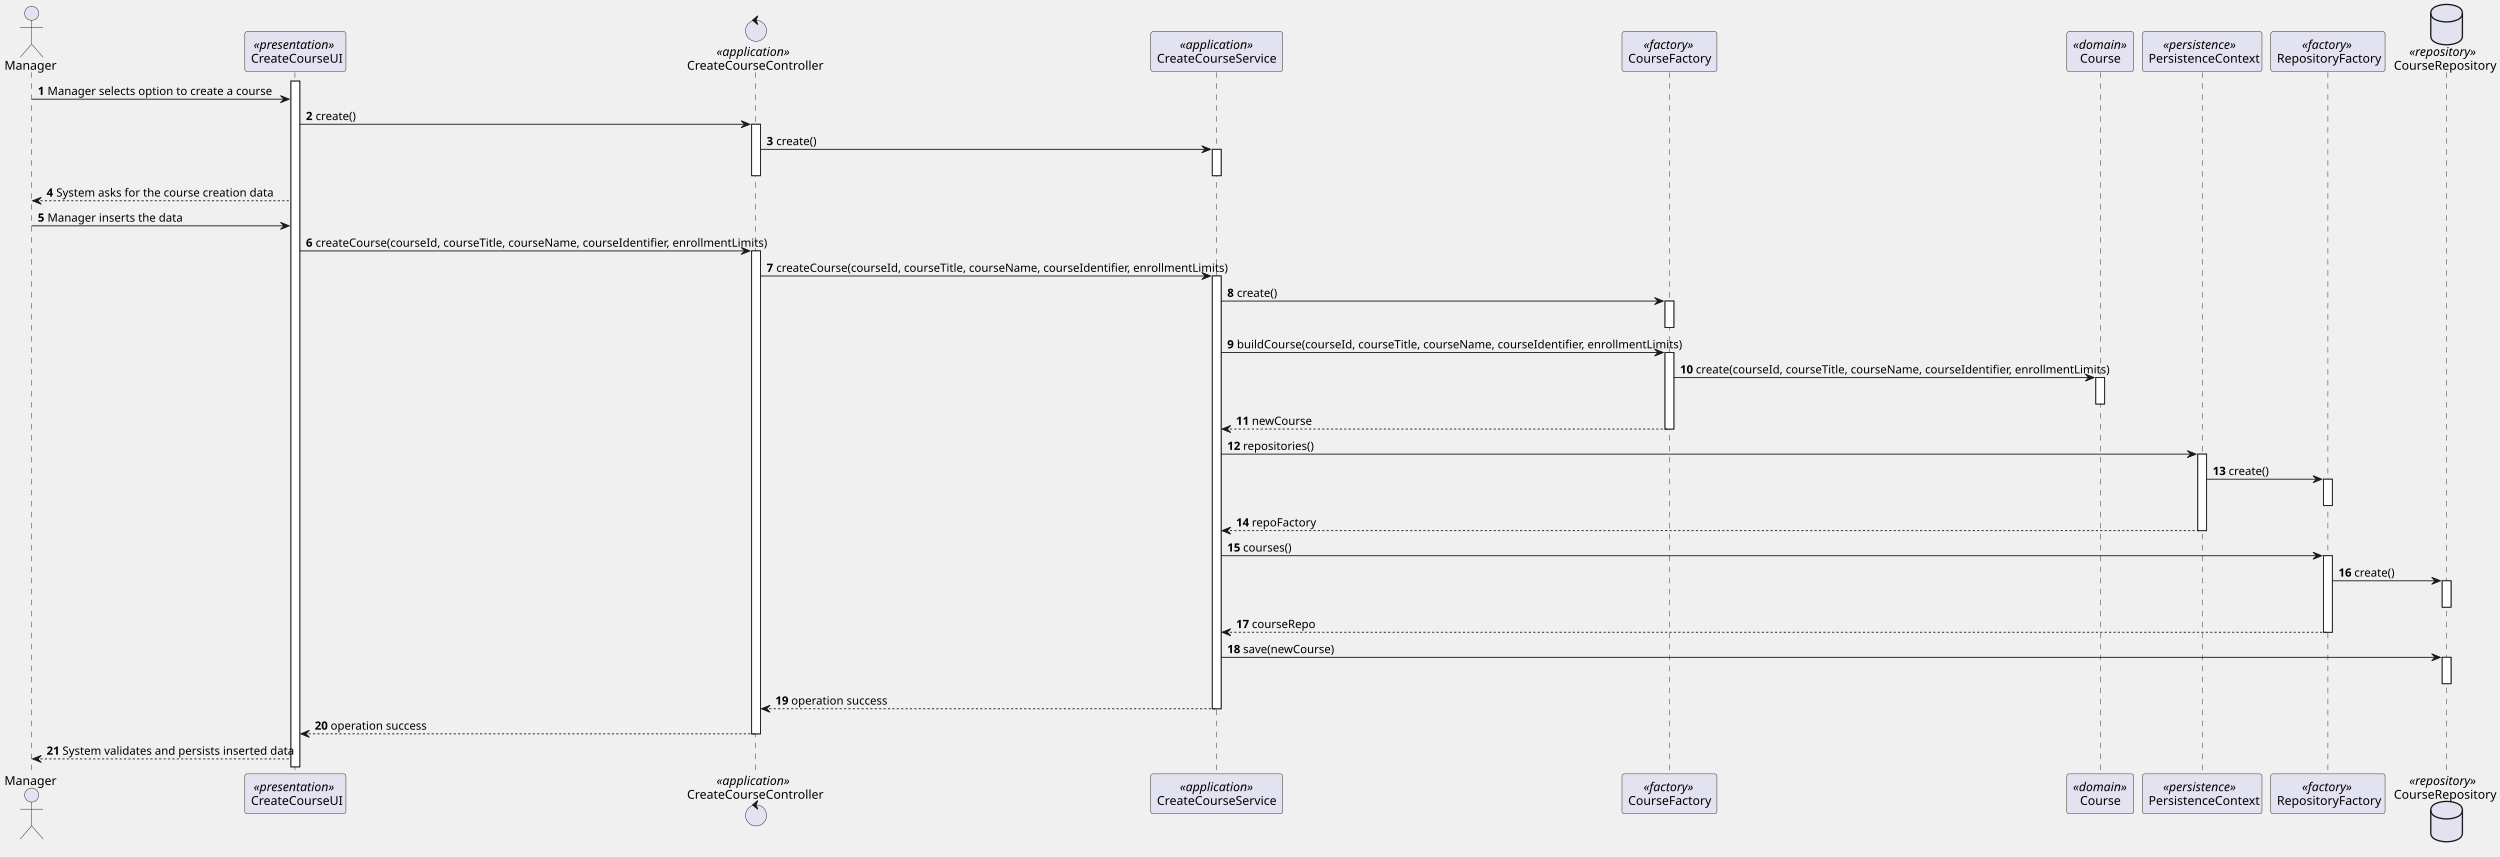
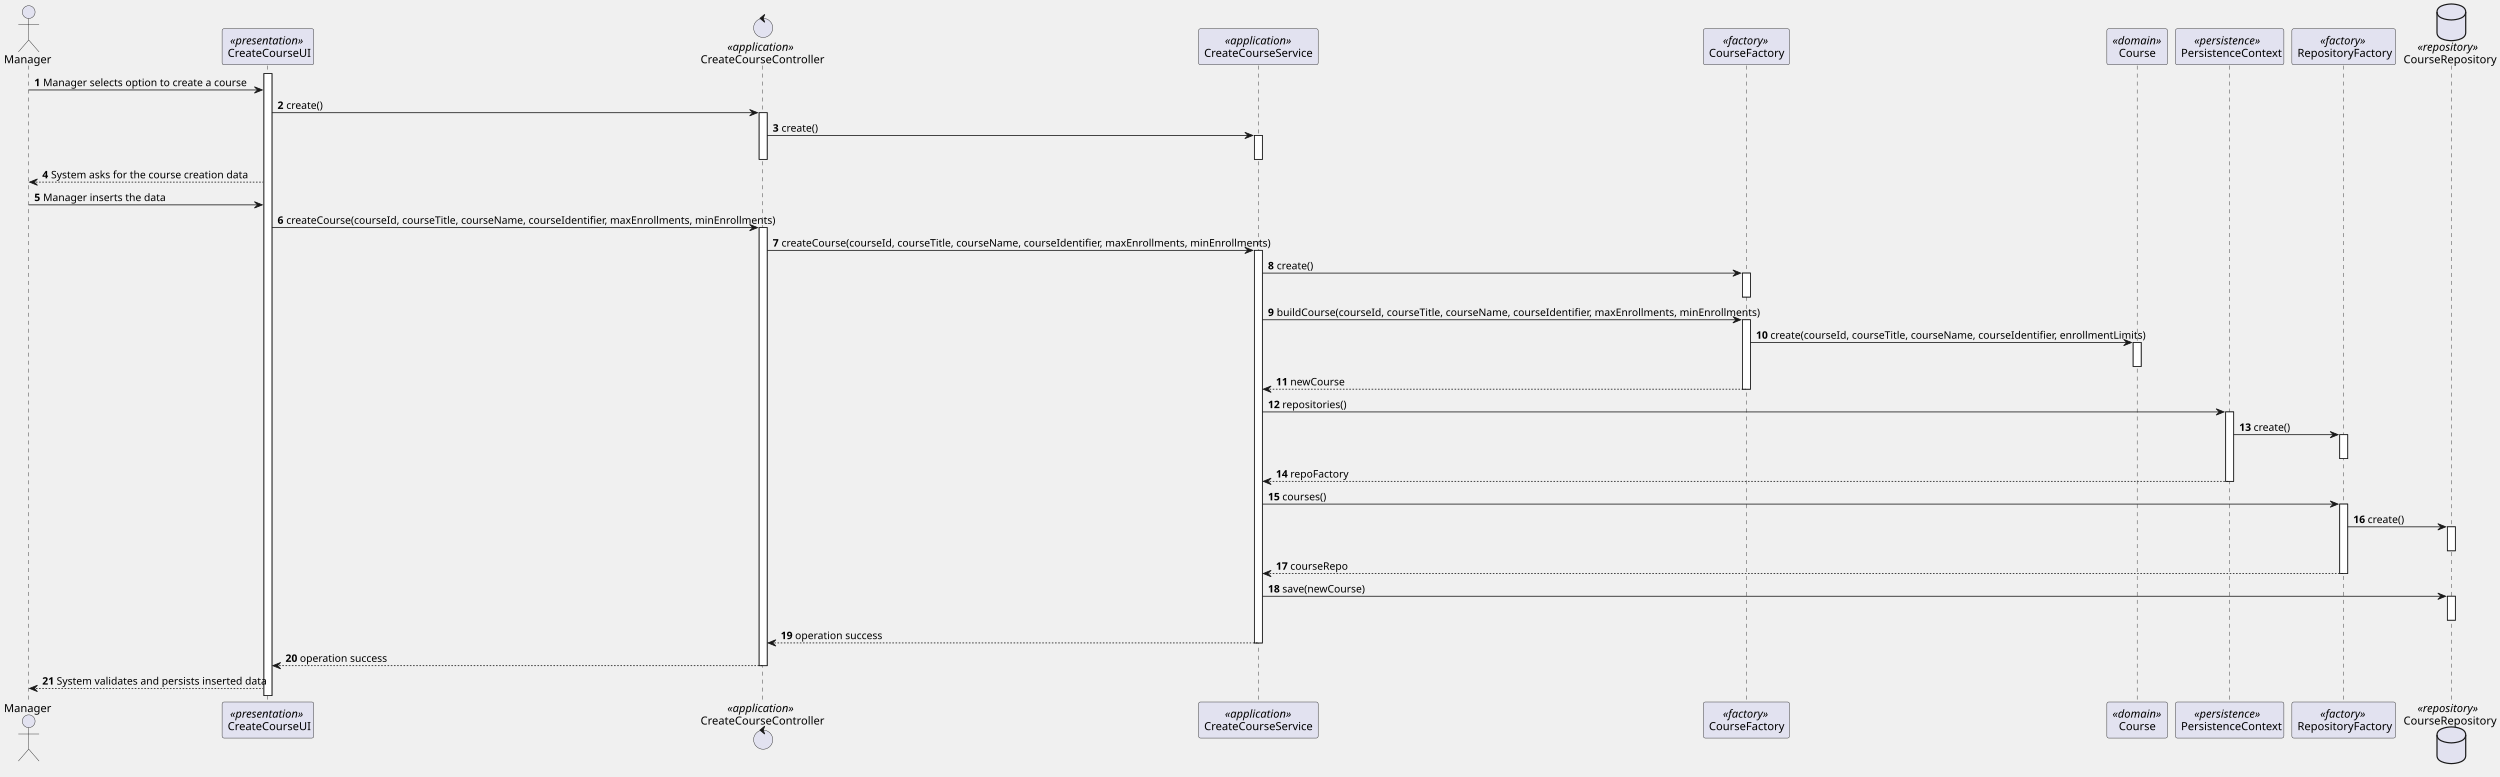
- <svg xmlns="http://www.w3.org/2000/svg" contentStyleType="text/css" height="779.2px" preserveAspectRatio="none" style="width:2275px;height:779px;background:#FFFFFF;" version="1.1" viewBox="0 0 2275 779" width="2275.2px" zoomAndPan="magnify">
+ <svg xmlns="http://www.w3.org/2000/svg" contentStyleType="text/css" height="974px" preserveAspectRatio="none" style="width:3135px;height:974px;background:#FFFFFF;" version="1.1" viewBox="0 0 3135 974" width="3135px" zoomAndPan="magnify">
  <defs />
  <g>
-     <rect fill="#FFFFFF" height="623.994" style="stroke:#181818;stroke-width:0.8;" width="8" x="264.8" y="73.825" />
-     <rect fill="#FFFFFF" height="46.819" style="stroke:#181818;stroke-width:0.8;" width="8" x="684" y="113.062" />
-     <rect fill="#FFFFFF" height="439.462" style="stroke:#181818;stroke-width:0.8;" width="8" x="684" y="228.338" />
-     <rect fill="#FFFFFF" height="24" style="stroke:#181818;stroke-width:0.8;" width="8" x="1103.2" y="135.881" />
-     <rect fill="#FFFFFF" height="393.825" style="stroke:#181818;stroke-width:0.8;" width="8" x="1103.2" y="251.156" />
-     <rect fill="#FFFFFF" height="24" style="stroke:#181818;stroke-width:0.8;" width="8" x="1515.2" y="273.975" />
-     <rect fill="#FFFFFF" height="69.638" style="stroke:#181818;stroke-width:0.8;" width="8" x="1515.2" y="320.794" />
-     <rect fill="#FFFFFF" height="24" style="stroke:#181818;stroke-width:0.8;" width="8" x="1907.2" y="343.613" />
-     <rect fill="#FFFFFF" height="69.638" style="stroke:#181818;stroke-width:0.8;" width="8" x="2000" y="413.25" />
-     <rect fill="#FFFFFF" height="24" style="stroke:#181818;stroke-width:0.8;" width="8" x="2114.4" y="436.069" />
-     <rect fill="#FFFFFF" height="69.638" style="stroke:#181818;stroke-width:0.8;" width="8" x="2114.4" y="505.706" />
-     <rect fill="#FFFFFF" height="24" style="stroke:#181818;stroke-width:0.8;" width="8" x="2222.4" y="528.525" />
-     <rect fill="#FFFFFF" height="24" style="stroke:#181818;stroke-width:0.8;" width="8" x="2222.4" y="598.163" />
-     <line style="stroke:#181818;stroke-width:0.4;stroke-dasharray:5.0,5.0;" x1="28.8" x2="28.8" y1="65.825" y2="705.019" />
-     <line style="stroke:#181818;stroke-width:0.4;stroke-dasharray:5.0,5.0;" x1="268.4" x2="268.4" y1="65.825" y2="705.019" />
-     <line style="stroke:#181818;stroke-width:0.4;stroke-dasharray:5.0,5.0;" x1="687.6" x2="687.6" y1="65.825" y2="705.019" />
-     <line style="stroke:#181818;stroke-width:0.4;stroke-dasharray:5.0,5.0;" x1="1107.2" x2="1107.2" y1="65.825" y2="705.019" />
-     <line style="stroke:#181818;stroke-width:0.4;stroke-dasharray:5.0,5.0;" x1="1519.2" x2="1519.2" y1="65.825" y2="705.019" />
-     <line style="stroke:#181818;stroke-width:0.4;stroke-dasharray:5.0,5.0;" x1="1911.2" x2="1911.2" y1="65.825" y2="705.019" />
-     <line style="stroke:#181818;stroke-width:0.4;stroke-dasharray:5.0,5.0;" x1="2004" x2="2004" y1="65.825" y2="705.019" />
-     <line style="stroke:#181818;stroke-width:0.4;stroke-dasharray:5.0,5.0;" x1="2118.4" x2="2118.4" y1="65.825" y2="705.019" />
-     <line style="stroke:#181818;stroke-width:0.4;stroke-dasharray:5.0,5.0;" x1="2226.4" x2="2226.4" y1="65.825" y2="705.019" />
-     <text fill="#000000" font-family="sans-serif" font-size="11.2" lengthAdjust="spacing" textLength="44.8" x="4" y="63.452">Manager</text>
-     <ellipse cx="28.8" cy="12.113" fill="#E2E2F0" rx="6.4" ry="6.4" style="stroke:#181818;stroke-width:0.4;" />
-     <path d="M28.8,18.512 L28.8,40.112 M18.4,24.913 L39.2,24.913 M28.8,40.112 L18.4,52.112 M28.8,40.112 L39.2,52.112 " fill="none" style="stroke:#181818;stroke-width:0.4;" />
-     <text fill="#000000" font-family="sans-serif" font-size="11.2" lengthAdjust="spacing" textLength="44.8" x="4" y="714.358">Manager</text>
-     <ellipse cx="28.8" cy="723.531" fill="#E2E2F0" rx="6.4" ry="6.4" style="stroke:#181818;stroke-width:0.4;" />
-     <path d="M28.8,729.931 L28.8,751.531 M18.4,736.331 L39.2,736.331 M28.8,751.531 L18.4,763.531 M28.8,751.531 L39.2,763.531 " fill="none" style="stroke:#181818;stroke-width:0.4;" />
-     <rect fill="#E2E2F0" height="36.225" rx="2" ry="2" style="stroke:#181818;stroke-width:0.4;" width="92" x="222.8" y="28.8" />
-     <text fill="#000000" font-family="sans-serif" font-size="11.2" font-style="italic" lengthAdjust="spacing" textLength="76" x="230.8" y="44.539">«presentation»</text>
-     <text fill="#000000" font-family="sans-serif" font-size="11.2" lengthAdjust="spacing" textLength="80.8" x="228.4" y="57.052">CreateCourseUI</text>
-     <rect fill="#E2E2F0" height="36.225" rx="2" ry="2" style="stroke:#181818;stroke-width:0.4;" width="92" x="222.8" y="704.219" />
-     <text fill="#000000" font-family="sans-serif" font-size="11.2" font-style="italic" lengthAdjust="spacing" textLength="76" x="230.8" y="719.958">«presentation»</text>
-     <text fill="#000000" font-family="sans-serif" font-size="11.2" lengthAdjust="spacing" textLength="80.8" x="228.4" y="732.47">CreateCourseUI</text>
-     <text fill="#000000" font-family="sans-serif" font-size="11.2" font-style="italic" lengthAdjust="spacing" textLength="67.2" x="652" y="50.939">«application»</text>
-     <text fill="#000000" font-family="sans-serif" font-size="11.2" lengthAdjust="spacing" textLength="120.8" x="625.2" y="63.452">CreateCourseController</text>
-     <ellipse cx="688" cy="28" fill="#E2E2F0" rx="9.6" ry="9.6" style="stroke:#181818;stroke-width:0.4;" />
-     <polygon fill="#181818" points="684.8,18.4,689.6,14.4,688,18.4,689.6,22.4,684.8,18.4" style="stroke:#181818;stroke-width:0.8;" />
-     <text fill="#000000" font-family="sans-serif" font-size="11.2" font-style="italic" lengthAdjust="spacing" textLength="67.2" x="652" y="714.358">«application»</text>
-     <text fill="#000000" font-family="sans-serif" font-size="11.2" lengthAdjust="spacing" textLength="120.8" x="625.2" y="726.87">CreateCourseController</text>
-     <ellipse cx="688" cy="742.044" fill="#E2E2F0" rx="9.6" ry="9.6" style="stroke:#181818;stroke-width:0.4;" />
-     <polygon fill="#181818" points="684.8,732.444,689.6,728.444,688,732.444,689.6,736.444,684.8,732.444" style="stroke:#181818;stroke-width:0.8;" />
-     <rect fill="#E2E2F0" height="36.225" rx="2" ry="2" style="stroke:#181818;stroke-width:0.4;" width="120" x="1047.2" y="28.8" />
-     <text fill="#000000" font-family="sans-serif" font-size="11.2" font-style="italic" lengthAdjust="spacing" textLength="67.2" x="1073.6" y="44.539">«application»</text>
-     <text fill="#000000" font-family="sans-serif" font-size="11.2" lengthAdjust="spacing" textLength="108.8" x="1052.8" y="57.052">CreateCourseService</text>
-     <rect fill="#E2E2F0" height="36.225" rx="2" ry="2" style="stroke:#181818;stroke-width:0.4;" width="120" x="1047.2" y="704.219" />
-     <text fill="#000000" font-family="sans-serif" font-size="11.2" font-style="italic" lengthAdjust="spacing" textLength="67.2" x="1073.6" y="719.958">«application»</text>
-     <text fill="#000000" font-family="sans-serif" font-size="11.2" lengthAdjust="spacing" textLength="108.8" x="1052.8" y="732.47">CreateCourseService</text>
-     <rect fill="#E2E2F0" height="36.225" rx="2" ry="2" style="stroke:#181818;stroke-width:0.4;" width="86.4" x="1476" y="28.8" />
-     <text fill="#000000" font-family="sans-serif" font-size="11.2" font-style="italic" lengthAdjust="spacing" textLength="47.2" x="1495.6" y="44.539">«factory»</text>
-     <text fill="#000000" font-family="sans-serif" font-size="11.2" lengthAdjust="spacing" textLength="75.2" x="1481.6" y="57.052">CourseFactory</text>
-     <rect fill="#E2E2F0" height="36.225" rx="2" ry="2" style="stroke:#181818;stroke-width:0.4;" width="86.4" x="1476" y="704.219" />
-     <text fill="#000000" font-family="sans-serif" font-size="11.2" font-style="italic" lengthAdjust="spacing" textLength="47.2" x="1495.6" y="719.958">«factory»</text>
-     <text fill="#000000" font-family="sans-serif" font-size="11.2" lengthAdjust="spacing" textLength="75.2" x="1481.6" y="732.47">CourseFactory</text>
-     <rect fill="#E2E2F0" height="36.225" rx="2" ry="2" style="stroke:#181818;stroke-width:0.4;" width="60.8" x="1880.8" y="28.8" />
-     <text fill="#000000" font-family="sans-serif" font-size="11.2" font-style="italic" lengthAdjust="spacing" textLength="49.6" x="1886.4" y="44.539">«domain»</text>
-     <text fill="#000000" font-family="sans-serif" font-size="11.2" lengthAdjust="spacing" textLength="36.8" x="1892.8" y="57.052">Course</text>
-     <rect fill="#E2E2F0" height="36.225" rx="2" ry="2" style="stroke:#181818;stroke-width:0.4;" width="60.8" x="1880.8" y="704.219" />
-     <text fill="#000000" font-family="sans-serif" font-size="11.2" font-style="italic" lengthAdjust="spacing" textLength="49.6" x="1886.4" y="719.958">«domain»</text>
-     <text fill="#000000" font-family="sans-serif" font-size="11.2" lengthAdjust="spacing" textLength="36.8" x="1892.8" y="732.47">Course</text>
-     <rect fill="#E2E2F0" height="36.225" rx="2" ry="2" style="stroke:#181818;stroke-width:0.4;" width="108.8" x="1949.6" y="28.8" />
-     <text fill="#000000" font-family="sans-serif" font-size="11.2" font-style="italic" lengthAdjust="spacing" textLength="71.2" x="1968.4" y="44.539">«persistence»</text>
-     <text fill="#000000" font-family="sans-serif" font-size="11.2" lengthAdjust="spacing" textLength="97.6" x="1955.2" y="57.052">PersistenceContext</text>
-     <rect fill="#E2E2F0" height="36.225" rx="2" ry="2" style="stroke:#181818;stroke-width:0.4;" width="108.8" x="1949.6" y="704.219" />
-     <text fill="#000000" font-family="sans-serif" font-size="11.2" font-style="italic" lengthAdjust="spacing" textLength="71.2" x="1968.4" y="719.958">«persistence»</text>
-     <text fill="#000000" font-family="sans-serif" font-size="11.2" lengthAdjust="spacing" textLength="97.6" x="1955.2" y="732.47">PersistenceContext</text>
-     <rect fill="#E2E2F0" height="36.225" rx="2" ry="2" style="stroke:#181818;stroke-width:0.4;" width="104" x="2066.4" y="28.8" />
-     <text fill="#000000" font-family="sans-serif" font-size="11.2" font-style="italic" lengthAdjust="spacing" textLength="47.2" x="2094.8" y="44.539">«factory»</text>
-     <text fill="#000000" font-family="sans-serif" font-size="11.2" lengthAdjust="spacing" textLength="92.8" x="2072" y="57.052">RepositoryFactory</text>
-     <rect fill="#E2E2F0" height="36.225" rx="2" ry="2" style="stroke:#181818;stroke-width:0.4;" width="104" x="2066.4" y="704.219" />
-     <text fill="#000000" font-family="sans-serif" font-size="11.2" font-style="italic" lengthAdjust="spacing" textLength="47.2" x="2094.8" y="719.958">«factory»</text>
-     <text fill="#000000" font-family="sans-serif" font-size="11.2" lengthAdjust="spacing" textLength="92.8" x="2072" y="732.47">RepositoryFactory</text>
-     <text fill="#000000" font-family="sans-serif" font-size="11.2" font-style="italic" lengthAdjust="spacing" textLength="63.2" x="2192.4" y="50.939">«repository»</text>
-     <text fill="#000000" font-family="sans-serif" font-size="11.2" lengthAdjust="spacing" textLength="91.2" x="2178.4" y="63.452">CourseRepository</text>
-     <path d="M2212,12 C2212,4 2226.4,4 2226.4,4 C2226.4,4 2240.8,4 2240.8,12 L2240.8,32.8 C2240.8,40.8 2226.4,40.8 2226.4,40.8 C2226.4,40.8 2212,40.8 2212,32.8 L2212,12 " fill="#E2E2F0" style="stroke:#181818;stroke-width:1.2;" />
-     <path d="M2212,12 C2212,20 2226.4,20 2226.4,20 C2226.4,20 2240.8,20 2240.8,12 " fill="none" style="stroke:#181818;stroke-width:1.2;" />
-     <text fill="#000000" font-family="sans-serif" font-size="11.2" font-style="italic" lengthAdjust="spacing" textLength="63.2" x="2192.4" y="714.358">«repository»</text>
-     <text fill="#000000" font-family="sans-serif" font-size="11.2" lengthAdjust="spacing" textLength="91.2" x="2178.4" y="726.87">CourseRepository</text>
-     <path d="M2212,737.244 C2212,729.244 2226.4,729.244 2226.4,729.244 C2226.4,729.244 2240.8,729.244 2240.8,737.244 L2240.8,758.044 C2240.8,766.044 2226.4,766.044 2226.4,766.044 C2226.4,766.044 2212,766.044 2212,758.044 L2212,737.244 " fill="#E2E2F0" style="stroke:#181818;stroke-width:1.2;" />
-     <path d="M2212,737.244 C2212,745.244 2226.4,745.244 2226.4,745.244 C2226.4,745.244 2240.8,745.244 2240.8,737.244 " fill="none" style="stroke:#181818;stroke-width:1.2;" />
-     <rect fill="#FFFFFF" height="623.994" style="stroke:#181818;stroke-width:0.8;" width="8" x="264.8" y="73.825" />
-     <rect fill="#FFFFFF" height="46.819" style="stroke:#181818;stroke-width:0.8;" width="8" x="684" y="113.062" />
-     <rect fill="#FFFFFF" height="439.462" style="stroke:#181818;stroke-width:0.8;" width="8" x="684" y="228.338" />
-     <rect fill="#FFFFFF" height="24" style="stroke:#181818;stroke-width:0.8;" width="8" x="1103.2" y="135.881" />
-     <rect fill="#FFFFFF" height="393.825" style="stroke:#181818;stroke-width:0.8;" width="8" x="1103.2" y="251.156" />
-     <rect fill="#FFFFFF" height="24" style="stroke:#181818;stroke-width:0.8;" width="8" x="1515.2" y="273.975" />
-     <rect fill="#FFFFFF" height="69.638" style="stroke:#181818;stroke-width:0.8;" width="8" x="1515.2" y="320.794" />
-     <rect fill="#FFFFFF" height="24" style="stroke:#181818;stroke-width:0.8;" width="8" x="1907.2" y="343.613" />
-     <rect fill="#FFFFFF" height="69.638" style="stroke:#181818;stroke-width:0.8;" width="8" x="2000" y="413.25" />
-     <rect fill="#FFFFFF" height="24" style="stroke:#181818;stroke-width:0.8;" width="8" x="2114.4" y="436.069" />
-     <rect fill="#FFFFFF" height="69.638" style="stroke:#181818;stroke-width:0.8;" width="8" x="2114.4" y="505.706" />
-     <rect fill="#FFFFFF" height="24" style="stroke:#181818;stroke-width:0.8;" width="8" x="2222.4" y="528.525" />
-     <rect fill="#FFFFFF" height="24" style="stroke:#181818;stroke-width:0.8;" width="8" x="2222.4" y="598.163" />
-     <polygon fill="#181818" points="255.2,87.044,263.2,90.244,255.2,93.444,258.4,90.244" style="stroke:#181818;stroke-width:0.8;" />
-     <line style="stroke:#181818;stroke-width:0.8;" x1="28.8" x2="260" y1="90.244" y2="90.244" />
-     <text fill="#000000" font-family="sans-serif" font-size="10.4" font-weight="bold" lengthAdjust="spacing" textLength="5.6" x="34.4" y="86.44">1</text>
-     <text fill="#000000" font-family="sans-serif" font-size="10.4" lengthAdjust="spacing" textLength="195.2" x="43.2" y="86.44">Manager selects option to create a course</text>
-     <polygon fill="#181818" points="674.4,109.862,682.4,113.062,674.4,116.263,677.6,113.062" style="stroke:#181818;stroke-width:0.8;" />
-     <line style="stroke:#181818;stroke-width:0.8;" x1="272.8" x2="679.2" y1="113.062" y2="113.062" />
-     <text fill="#000000" font-family="sans-serif" font-size="10.4" font-weight="bold" lengthAdjust="spacing" textLength="5.6" x="278.4" y="109.259">2</text>
-     <text fill="#000000" font-family="sans-serif" font-size="10.4" lengthAdjust="spacing" textLength="35.2" x="287.2" y="109.259">create()</text>
-     <polygon fill="#181818" points="1093.6,132.681,1101.6,135.881,1093.6,139.081,1096.8,135.881" style="stroke:#181818;stroke-width:0.8;" />
-     <line style="stroke:#181818;stroke-width:0.8;" x1="692" x2="1098.4" y1="135.881" y2="135.881" />
-     <text fill="#000000" font-family="sans-serif" font-size="10.4" font-weight="bold" lengthAdjust="spacing" textLength="5.6" x="697.6" y="132.077">3</text>
-     <text fill="#000000" font-family="sans-serif" font-size="10.4" lengthAdjust="spacing" textLength="35.2" x="706.4" y="132.077">create()</text>
-     <polygon fill="#181818" points="37.6,179.5,29.6,182.7,37.6,185.9,34.4,182.7" style="stroke:#181818;stroke-width:0.8;" />
-     <line style="stroke:#181818;stroke-width:0.8;stroke-dasharray:2.0,2.0;" x1="32.8" x2="264" y1="182.7" y2="182.7" />
-     <text fill="#000000" font-family="sans-serif" font-size="10.4" font-weight="bold" lengthAdjust="spacing" textLength="5.6" x="42.4" y="178.896">4</text>
-     <text fill="#000000" font-family="sans-serif" font-size="10.4" lengthAdjust="spacing" textLength="191.2" x="51.2" y="178.896">System asks for the course creation data</text>
-     <polygon fill="#181818" points="255.2,202.319,263.2,205.519,255.2,208.719,258.4,205.519" style="stroke:#181818;stroke-width:0.8;" />
-     <line style="stroke:#181818;stroke-width:0.8;" x1="28.8" x2="260" y1="205.519" y2="205.519" />
-     <text fill="#000000" font-family="sans-serif" font-size="10.4" font-weight="bold" lengthAdjust="spacing" textLength="5.6" x="34.4" y="201.715">5</text>
-     <text fill="#000000" font-family="sans-serif" font-size="10.4" lengthAdjust="spacing" textLength="115.2" x="43.2" y="201.715">Manager inserts the data</text>
-     <polygon fill="#181818" points="674.4,225.137,682.4,228.338,674.4,231.537,677.6,228.338" style="stroke:#181818;stroke-width:0.8;" />
-     <line style="stroke:#181818;stroke-width:0.8;" x1="272.8" x2="679.2" y1="228.338" y2="228.338" />
-     <text fill="#000000" font-family="sans-serif" font-size="10.4" font-weight="bold" lengthAdjust="spacing" textLength="5.6" x="278.4" y="224.534">6</text>
-     <text fill="#000000" font-family="sans-serif" font-size="10.4" lengthAdjust="spacing" textLength="387.2" x="287.2" y="224.534">createCourse(courseId, courseTitle, courseName, courseIdentifier, enrollmentLimits)</text>
-     <polygon fill="#181818" points="1093.6,247.956,1101.6,251.156,1093.6,254.356,1096.8,251.156" style="stroke:#181818;stroke-width:0.8;" />
-     <line style="stroke:#181818;stroke-width:0.8;" x1="692" x2="1098.4" y1="251.156" y2="251.156" />
-     <text fill="#000000" font-family="sans-serif" font-size="10.4" font-weight="bold" lengthAdjust="spacing" textLength="5.6" x="697.6" y="247.352">7</text>
-     <text fill="#000000" font-family="sans-serif" font-size="10.4" lengthAdjust="spacing" textLength="387.2" x="706.4" y="247.352">createCourse(courseId, courseTitle, courseName, courseIdentifier, enrollmentLimits)</text>
-     <polygon fill="#181818" points="1505.6,270.775,1513.6,273.975,1505.6,277.175,1508.8,273.975" style="stroke:#181818;stroke-width:0.8;" />
-     <line style="stroke:#181818;stroke-width:0.8;" x1="1111.2" x2="1510.4" y1="273.975" y2="273.975" />
-     <text fill="#000000" font-family="sans-serif" font-size="10.4" font-weight="bold" lengthAdjust="spacing" textLength="5.6" x="1116.8" y="270.171">8</text>
-     <text fill="#000000" font-family="sans-serif" font-size="10.4" lengthAdjust="spacing" textLength="35.2" x="1125.6" y="270.171">create()</text>
-     <polygon fill="#181818" points="1505.6,317.594,1513.6,320.794,1505.6,323.994,1508.8,320.794" style="stroke:#181818;stroke-width:0.8;" />
-     <line style="stroke:#181818;stroke-width:0.8;" x1="1111.2" x2="1510.4" y1="320.794" y2="320.794" />
-     <text fill="#000000" font-family="sans-serif" font-size="10.4" font-weight="bold" lengthAdjust="spacing" textLength="5.6" x="1116.8" y="316.99">9</text>
-     <text fill="#000000" font-family="sans-serif" font-size="10.4" lengthAdjust="spacing" textLength="380" x="1125.6" y="316.99">buildCourse(courseId, courseTitle, courseName, courseIdentifier, enrollmentLimits)</text>
-     <polygon fill="#181818" points="1897.6,340.413,1905.6,343.613,1897.6,346.812,1900.8,343.613" style="stroke:#181818;stroke-width:0.8;" />
-     <line style="stroke:#181818;stroke-width:0.8;" x1="1523.2" x2="1902.4" y1="343.613" y2="343.613" />
-     <text fill="#000000" font-family="sans-serif" font-size="10.4" font-weight="bold" lengthAdjust="spacing" textLength="11.2" x="1528.8" y="339.809">10</text>
-     <text fill="#000000" font-family="sans-serif" font-size="10.4" lengthAdjust="spacing" textLength="354.4" x="1543.2" y="339.809">create(courseId, courseTitle, courseName, courseIdentifier, enrollmentLimits)</text>
-     <polygon fill="#181818" points="1120,387.231,1112,390.431,1120,393.631,1116.8,390.431" style="stroke:#181818;stroke-width:0.8;" />
-     <line style="stroke:#181818;stroke-width:0.8;stroke-dasharray:2.0,2.0;" x1="1115.2" x2="1518.4" y1="390.431" y2="390.431" />
-     <text fill="#000000" font-family="sans-serif" font-size="10.4" font-weight="bold" lengthAdjust="spacing" textLength="11.2" x="1124.8" y="386.627">11</text>
-     <text fill="#000000" font-family="sans-serif" font-size="10.4" lengthAdjust="spacing" textLength="51.2" x="1139.2" y="386.627">newCourse</text>
-     <polygon fill="#181818" points="1990.4,410.05,1998.4,413.25,1990.4,416.45,1993.6,413.25" style="stroke:#181818;stroke-width:0.8;" />
-     <line style="stroke:#181818;stroke-width:0.8;" x1="1111.2" x2="1995.2" y1="413.25" y2="413.25" />
-     <text fill="#000000" font-family="sans-serif" font-size="10.4" font-weight="bold" lengthAdjust="spacing" textLength="11.2" x="1116.8" y="409.446">12</text>
-     <text fill="#000000" font-family="sans-serif" font-size="10.4" lengthAdjust="spacing" textLength="60" x="1131.2" y="409.446">repositories()</text>
-     <polygon fill="#181818" points="2104.8,432.869,2112.8,436.069,2104.8,439.269,2108,436.069" style="stroke:#181818;stroke-width:0.8;" />
-     <line style="stroke:#181818;stroke-width:0.8;" x1="2008" x2="2109.6" y1="436.069" y2="436.069" />
-     <text fill="#000000" font-family="sans-serif" font-size="10.4" font-weight="bold" lengthAdjust="spacing" textLength="11.2" x="2013.6" y="432.265">13</text>
-     <text fill="#000000" font-family="sans-serif" font-size="10.4" lengthAdjust="spacing" textLength="35.2" x="2028" y="432.265">create()</text>
-     <polygon fill="#181818" points="1120,479.688,1112,482.887,1120,486.087,1116.8,482.887" style="stroke:#181818;stroke-width:0.8;" />
-     <line style="stroke:#181818;stroke-width:0.8;stroke-dasharray:2.0,2.0;" x1="1115.2" x2="2003.2" y1="482.887" y2="482.887" />
-     <text fill="#000000" font-family="sans-serif" font-size="10.4" font-weight="bold" lengthAdjust="spacing" textLength="11.2" x="1124.8" y="479.084">14</text>
-     <text fill="#000000" font-family="sans-serif" font-size="10.4" lengthAdjust="spacing" textLength="55.2" x="1139.2" y="479.084">repoFactory</text>
-     <polygon fill="#181818" points="2104.8,502.506,2112.8,505.706,2104.8,508.906,2108,505.706" style="stroke:#181818;stroke-width:0.8;" />
-     <line style="stroke:#181818;stroke-width:0.8;" x1="1111.2" x2="2109.6" y1="505.706" y2="505.706" />
-     <text fill="#000000" font-family="sans-serif" font-size="10.4" font-weight="bold" lengthAdjust="spacing" textLength="11.2" x="1116.8" y="501.902">15</text>
-     <text fill="#000000" font-family="sans-serif" font-size="10.4" lengthAdjust="spacing" textLength="43.2" x="1131.2" y="501.902">courses()</text>
-     <polygon fill="#181818" points="2212.8,525.325,2220.8,528.525,2212.8,531.725,2216,528.525" style="stroke:#181818;stroke-width:0.8;" />
-     <line style="stroke:#181818;stroke-width:0.8;" x1="2122.4" x2="2217.6" y1="528.525" y2="528.525" />
-     <text fill="#000000" font-family="sans-serif" font-size="10.4" font-weight="bold" lengthAdjust="spacing" textLength="11.2" x="2128" y="524.721">16</text>
-     <text fill="#000000" font-family="sans-serif" font-size="10.4" lengthAdjust="spacing" textLength="35.2" x="2142.4" y="524.721">create()</text>
-     <polygon fill="#181818" points="1120,572.144,1112,575.344,1120,578.544,1116.8,575.344" style="stroke:#181818;stroke-width:0.8;" />
-     <line style="stroke:#181818;stroke-width:0.8;stroke-dasharray:2.0,2.0;" x1="1115.2" x2="2117.6" y1="575.344" y2="575.344" />
-     <text fill="#000000" font-family="sans-serif" font-size="10.4" font-weight="bold" lengthAdjust="spacing" textLength="11.2" x="1124.8" y="571.54">17</text>
-     <text fill="#000000" font-family="sans-serif" font-size="10.4" lengthAdjust="spacing" textLength="55.2" x="1139.2" y="571.54">courseRepo</text>
-     <polygon fill="#181818" points="2212.8,594.962,2220.8,598.163,2212.8,601.362,2216,598.163" style="stroke:#181818;stroke-width:0.8;" />
-     <line style="stroke:#181818;stroke-width:0.8;" x1="1111.2" x2="2217.6" y1="598.163" y2="598.163" />
-     <text fill="#000000" font-family="sans-serif" font-size="10.4" font-weight="bold" lengthAdjust="spacing" textLength="11.2" x="1116.8" y="594.359">18</text>
-     <text fill="#000000" font-family="sans-serif" font-size="10.4" lengthAdjust="spacing" textLength="78.4" x="1131.2" y="594.359">save(newCourse)</text>
-     <polygon fill="#181818" points="700.8,641.781,692.8,644.981,700.8,648.181,697.6,644.981" style="stroke:#181818;stroke-width:0.8;" />
-     <line style="stroke:#181818;stroke-width:0.8;stroke-dasharray:2.0,2.0;" x1="696" x2="1106.4" y1="644.981" y2="644.981" />
-     <text fill="#000000" font-family="sans-serif" font-size="10.4" font-weight="bold" lengthAdjust="spacing" textLength="11.2" x="705.6" y="641.177">19</text>
-     <text fill="#000000" font-family="sans-serif" font-size="10.4" lengthAdjust="spacing" textLength="84.8" x="720" y="641.177">operation success</text>
-     <polygon fill="#181818" points="281.6,664.6,273.6,667.8,281.6,671,278.4,667.8" style="stroke:#181818;stroke-width:0.8;" />
-     <line style="stroke:#181818;stroke-width:0.8;stroke-dasharray:2.0,2.0;" x1="276.8" x2="687.2" y1="667.8" y2="667.8" />
-     <text fill="#000000" font-family="sans-serif" font-size="10.4" font-weight="bold" lengthAdjust="spacing" textLength="11.2" x="286.4" y="663.996">20</text>
-     <text fill="#000000" font-family="sans-serif" font-size="10.4" lengthAdjust="spacing" textLength="84.8" x="300.8" y="663.996">operation success</text>
-     <polygon fill="#181818" points="37.6,687.419,29.6,690.619,37.6,693.819,34.4,690.619" style="stroke:#181818;stroke-width:0.8;" />
-     <line style="stroke:#181818;stroke-width:0.8;stroke-dasharray:2.0,2.0;" x1="32.8" x2="264" y1="690.619" y2="690.619" />
-     <text fill="#000000" font-family="sans-serif" font-size="10.4" font-weight="bold" lengthAdjust="spacing" textLength="11.2" x="42.4" y="686.815">21</text>
-     <text fill="#000000" font-family="sans-serif" font-size="10.4" lengthAdjust="spacing" textLength="202.4" x="56.8" y="686.815">System validates and persists inserted data</text>
+     <rect fill="#FFFFFF" height="779.992" style="stroke:#181818;stroke-width:1.0;" width="10" x="331" y="92.281" />
+     <rect fill="#FFFFFF" height="58.523" style="stroke:#181818;stroke-width:1.0;" width="10" x="952" y="141.328" />
+     <rect fill="#FFFFFF" height="549.328" style="stroke:#181818;stroke-width:1.0;" width="10" x="952" y="285.422" />
+     <rect fill="#FFFFFF" height="30" style="stroke:#181818;stroke-width:1.0;" width="10" x="1573" y="169.852" />
+     <rect fill="#FFFFFF" height="492.281" style="stroke:#181818;stroke-width:1.0;" width="10" x="1573" y="313.945" />
+     <rect fill="#FFFFFF" height="30" style="stroke:#181818;stroke-width:1.0;" width="10" x="2185" y="342.469" />
+     <rect fill="#FFFFFF" height="87.047" style="stroke:#181818;stroke-width:1.0;" width="10" x="2185" y="400.992" />
+     <rect fill="#FFFFFF" height="30" style="stroke:#181818;stroke-width:1.0;" width="10" x="2675" y="429.516" />
+     <rect fill="#FFFFFF" height="87.047" style="stroke:#181818;stroke-width:1.0;" width="10" x="2791" y="516.562" />
+     <rect fill="#FFFFFF" height="30" style="stroke:#181818;stroke-width:1.0;" width="10" x="2934" y="545.086" />
+     <rect fill="#FFFFFF" height="87.047" style="stroke:#181818;stroke-width:1.0;" width="10" x="2934" y="632.133" />
+     <rect fill="#FFFFFF" height="30" style="stroke:#181818;stroke-width:1.0;" width="10" x="3069" y="660.656" />
+     <rect fill="#FFFFFF" height="30" style="stroke:#181818;stroke-width:1.0;" width="10" x="3069" y="747.703" />
+     <line style="stroke:#181818;stroke-width:0.5;stroke-dasharray:5.0,5.0;" x1="36" x2="36" y1="82.281" y2="881.273" />
+     <line style="stroke:#181818;stroke-width:0.5;stroke-dasharray:5.0,5.0;" x1="335.5" x2="335.5" y1="82.281" y2="881.273" />
+     <line style="stroke:#181818;stroke-width:0.5;stroke-dasharray:5.0,5.0;" x1="956.5" x2="956.5" y1="82.281" y2="881.273" />
+     <line style="stroke:#181818;stroke-width:0.5;stroke-dasharray:5.0,5.0;" x1="1578" x2="1578" y1="82.281" y2="881.273" />
+     <line style="stroke:#181818;stroke-width:0.5;stroke-dasharray:5.0,5.0;" x1="2190" x2="2190" y1="82.281" y2="881.273" />
+     <line style="stroke:#181818;stroke-width:0.5;stroke-dasharray:5.0,5.0;" x1="2680" x2="2680" y1="82.281" y2="881.273" />
+     <line style="stroke:#181818;stroke-width:0.5;stroke-dasharray:5.0,5.0;" x1="2796" x2="2796" y1="82.281" y2="881.273" />
+     <line style="stroke:#181818;stroke-width:0.5;stroke-dasharray:5.0,5.0;" x1="2939" x2="2939" y1="82.281" y2="881.273" />
+     <line style="stroke:#181818;stroke-width:0.5;stroke-dasharray:5.0,5.0;" x1="3074" x2="3074" y1="82.281" y2="881.273" />
+     <text fill="#000000" font-family="sans-serif" font-size="14" lengthAdjust="spacing" textLength="56" x="5" y="79.314">Manager</text>
+     <ellipse cx="36" cy="15.141" fill="#E2E2F0" rx="8" ry="8" style="stroke:#181818;stroke-width:0.5;" />
+     <path d="M36,23.141 L36,50.141 M23,31.141 L49,31.141 M36,50.141 L23,65.141 M36,50.141 L49,65.141 " fill="none" style="stroke:#181818;stroke-width:0.5;" />
+     <text fill="#000000" font-family="sans-serif" font-size="14" lengthAdjust="spacing" textLength="56" x="5" y="892.947">Manager</text>
+     <ellipse cx="36" cy="904.414" fill="#E2E2F0" rx="8" ry="8" style="stroke:#181818;stroke-width:0.5;" />
+     <path d="M36,912.414 L36,939.414 M23,920.414 L49,920.414 M36,939.414 L23,954.414 M36,939.414 L49,954.414 " fill="none" style="stroke:#181818;stroke-width:0.5;" />
+     <rect fill="#E2E2F0" height="45.281" rx="2.5" ry="2.5" style="stroke:#181818;stroke-width:0.5;" width="115" x="278.5" y="36" />
+     <text fill="#000000" font-family="sans-serif" font-size="14" font-style="italic" lengthAdjust="spacing" textLength="95" x="288.5" y="55.674">«presentation»</text>
+     <text fill="#000000" font-family="sans-serif" font-size="14" lengthAdjust="spacing" textLength="101" x="285.5" y="71.314">CreateCourseUI</text>
+     <rect fill="#E2E2F0" height="45.281" rx="2.5" ry="2.5" style="stroke:#181818;stroke-width:0.5;" width="115" x="278.5" y="880.273" />
+     <text fill="#000000" font-family="sans-serif" font-size="14" font-style="italic" lengthAdjust="spacing" textLength="95" x="288.5" y="899.947">«presentation»</text>
+     <text fill="#000000" font-family="sans-serif" font-size="14" lengthAdjust="spacing" textLength="101" x="285.5" y="915.588">CreateCourseUI</text>
+     <text fill="#000000" font-family="sans-serif" font-size="14" font-style="italic" lengthAdjust="spacing" textLength="84" x="912" y="63.674">«application»</text>
+     <text fill="#000000" font-family="sans-serif" font-size="14" lengthAdjust="spacing" textLength="151" x="878.5" y="79.314">CreateCourseController</text>
+     <ellipse cx="957" cy="35" fill="#E2E2F0" rx="12" ry="12" style="stroke:#181818;stroke-width:0.5;" />
+     <polygon fill="#181818" points="953,23,959,18,957,23,959,28,953,23" style="stroke:#181818;stroke-width:1.0;" />
+     <text fill="#000000" font-family="sans-serif" font-size="14" font-style="italic" lengthAdjust="spacing" textLength="84" x="912" y="892.947">«application»</text>
+     <text fill="#000000" font-family="sans-serif" font-size="14" lengthAdjust="spacing" textLength="151" x="878.5" y="908.588">CreateCourseController</text>
+     <ellipse cx="957" cy="927.555" fill="#E2E2F0" rx="12" ry="12" style="stroke:#181818;stroke-width:0.5;" />
+     <polygon fill="#181818" points="953,915.555,959,910.555,957,915.555,959,920.555,953,915.555" style="stroke:#181818;stroke-width:1.0;" />
+     <rect fill="#E2E2F0" height="45.281" rx="2.5" ry="2.5" style="stroke:#181818;stroke-width:0.5;" width="150" x="1503" y="36" />
+     <text fill="#000000" font-family="sans-serif" font-size="14" font-style="italic" lengthAdjust="spacing" textLength="84" x="1536" y="55.674">«application»</text>
+     <text fill="#000000" font-family="sans-serif" font-size="14" lengthAdjust="spacing" textLength="136" x="1510" y="71.314">CreateCourseService</text>
+     <rect fill="#E2E2F0" height="45.281" rx="2.5" ry="2.5" style="stroke:#181818;stroke-width:0.5;" width="150" x="1503" y="880.273" />
+     <text fill="#000000" font-family="sans-serif" font-size="14" font-style="italic" lengthAdjust="spacing" textLength="84" x="1536" y="899.947">«application»</text>
+     <text fill="#000000" font-family="sans-serif" font-size="14" lengthAdjust="spacing" textLength="136" x="1510" y="915.588">CreateCourseService</text>
+     <rect fill="#E2E2F0" height="45.281" rx="2.5" ry="2.5" style="stroke:#181818;stroke-width:0.5;" width="108" x="2136" y="36" />
+     <text fill="#000000" font-family="sans-serif" font-size="14" font-style="italic" lengthAdjust="spacing" textLength="59" x="2160.5" y="55.674">«factory»</text>
+     <text fill="#000000" font-family="sans-serif" font-size="14" lengthAdjust="spacing" textLength="94" x="2143" y="71.314">CourseFactory</text>
+     <rect fill="#E2E2F0" height="45.281" rx="2.5" ry="2.5" style="stroke:#181818;stroke-width:0.5;" width="108" x="2136" y="880.273" />
+     <text fill="#000000" font-family="sans-serif" font-size="14" font-style="italic" lengthAdjust="spacing" textLength="59" x="2160.5" y="899.947">«factory»</text>
+     <text fill="#000000" font-family="sans-serif" font-size="14" lengthAdjust="spacing" textLength="94" x="2143" y="915.588">CourseFactory</text>
+     <rect fill="#E2E2F0" height="45.281" rx="2.5" ry="2.5" style="stroke:#181818;stroke-width:0.5;" width="76" x="2642" y="36" />
+     <text fill="#000000" font-family="sans-serif" font-size="14" font-style="italic" lengthAdjust="spacing" textLength="62" x="2649" y="55.674">«domain»</text>
+     <text fill="#000000" font-family="sans-serif" font-size="14" lengthAdjust="spacing" textLength="46" x="2657" y="71.314">Course</text>
+     <rect fill="#E2E2F0" height="45.281" rx="2.5" ry="2.5" style="stroke:#181818;stroke-width:0.5;" width="76" x="2642" y="880.273" />
+     <text fill="#000000" font-family="sans-serif" font-size="14" font-style="italic" lengthAdjust="spacing" textLength="62" x="2649" y="899.947">«domain»</text>
+     <text fill="#000000" font-family="sans-serif" font-size="14" lengthAdjust="spacing" textLength="46" x="2657" y="915.588">Course</text>
+     <rect fill="#E2E2F0" height="45.281" rx="2.5" ry="2.5" style="stroke:#181818;stroke-width:0.5;" width="136" x="2728" y="36" />
+     <text fill="#000000" font-family="sans-serif" font-size="14" font-style="italic" lengthAdjust="spacing" textLength="89" x="2751.5" y="55.674">«persistence»</text>
+     <text fill="#000000" font-family="sans-serif" font-size="14" lengthAdjust="spacing" textLength="122" x="2735" y="71.314">PersistenceContext</text>
+     <rect fill="#E2E2F0" height="45.281" rx="2.5" ry="2.5" style="stroke:#181818;stroke-width:0.5;" width="136" x="2728" y="880.273" />
+     <text fill="#000000" font-family="sans-serif" font-size="14" font-style="italic" lengthAdjust="spacing" textLength="89" x="2751.5" y="899.947">«persistence»</text>
+     <text fill="#000000" font-family="sans-serif" font-size="14" lengthAdjust="spacing" textLength="122" x="2735" y="915.588">PersistenceContext</text>
+     <rect fill="#E2E2F0" height="45.281" rx="2.5" ry="2.5" style="stroke:#181818;stroke-width:0.5;" width="130" x="2874" y="36" />
+     <text fill="#000000" font-family="sans-serif" font-size="14" font-style="italic" lengthAdjust="spacing" textLength="59" x="2909.5" y="55.674">«factory»</text>
+     <text fill="#000000" font-family="sans-serif" font-size="14" lengthAdjust="spacing" textLength="116" x="2881" y="71.314">RepositoryFactory</text>
+     <rect fill="#E2E2F0" height="45.281" rx="2.5" ry="2.5" style="stroke:#181818;stroke-width:0.5;" width="130" x="2874" y="880.273" />
+     <text fill="#000000" font-family="sans-serif" font-size="14" font-style="italic" lengthAdjust="spacing" textLength="59" x="2909.5" y="899.947">«factory»</text>
+     <text fill="#000000" font-family="sans-serif" font-size="14" lengthAdjust="spacing" textLength="116" x="2881" y="915.588">RepositoryFactory</text>
+     <text fill="#000000" font-family="sans-serif" font-size="14" font-style="italic" lengthAdjust="spacing" textLength="79" x="3031.5" y="63.674">«repository»</text>
+     <text fill="#000000" font-family="sans-serif" font-size="14" lengthAdjust="spacing" textLength="114" x="3014" y="79.314">CourseRepository</text>
+     <path d="M3056,15 C3056,5 3074,5 3074,5 C3074,5 3092,5 3092,15 L3092,41 C3092,51 3074,51 3074,51 C3074,51 3056,51 3056,41 L3056,15 " fill="#E2E2F0" style="stroke:#181818;stroke-width:1.5;" />
+     <path d="M3056,15 C3056,25 3074,25 3074,25 C3074,25 3092,25 3092,15 " fill="none" style="stroke:#181818;stroke-width:1.5;" />
+     <text fill="#000000" font-family="sans-serif" font-size="14" font-style="italic" lengthAdjust="spacing" textLength="79" x="3031.5" y="892.947">«repository»</text>
+     <text fill="#000000" font-family="sans-serif" font-size="14" lengthAdjust="spacing" textLength="114" x="3014" y="908.588">CourseRepository</text>
+     <path d="M3056,921.555 C3056,911.555 3074,911.555 3074,911.555 C3074,911.555 3092,911.555 3092,921.555 L3092,947.555 C3092,957.555 3074,957.555 3074,957.555 C3074,957.555 3056,957.555 3056,947.555 L3056,921.555 " fill="#E2E2F0" style="stroke:#181818;stroke-width:1.5;" />
+     <path d="M3056,921.555 C3056,931.555 3074,931.555 3074,931.555 C3074,931.555 3092,931.555 3092,921.555 " fill="none" style="stroke:#181818;stroke-width:1.5;" />
+     <rect fill="#FFFFFF" height="779.992" style="stroke:#181818;stroke-width:1.0;" width="10" x="331" y="92.281" />
+     <rect fill="#FFFFFF" height="58.523" style="stroke:#181818;stroke-width:1.0;" width="10" x="952" y="141.328" />
+     <rect fill="#FFFFFF" height="549.328" style="stroke:#181818;stroke-width:1.0;" width="10" x="952" y="285.422" />
+     <rect fill="#FFFFFF" height="30" style="stroke:#181818;stroke-width:1.0;" width="10" x="1573" y="169.852" />
+     <rect fill="#FFFFFF" height="492.281" style="stroke:#181818;stroke-width:1.0;" width="10" x="1573" y="313.945" />
+     <rect fill="#FFFFFF" height="30" style="stroke:#181818;stroke-width:1.0;" width="10" x="2185" y="342.469" />
+     <rect fill="#FFFFFF" height="87.047" style="stroke:#181818;stroke-width:1.0;" width="10" x="2185" y="400.992" />
+     <rect fill="#FFFFFF" height="30" style="stroke:#181818;stroke-width:1.0;" width="10" x="2675" y="429.516" />
+     <rect fill="#FFFFFF" height="87.047" style="stroke:#181818;stroke-width:1.0;" width="10" x="2791" y="516.562" />
+     <rect fill="#FFFFFF" height="30" style="stroke:#181818;stroke-width:1.0;" width="10" x="2934" y="545.086" />
+     <rect fill="#FFFFFF" height="87.047" style="stroke:#181818;stroke-width:1.0;" width="10" x="2934" y="632.133" />
+     <rect fill="#FFFFFF" height="30" style="stroke:#181818;stroke-width:1.0;" width="10" x="3069" y="660.656" />
+     <rect fill="#FFFFFF" height="30" style="stroke:#181818;stroke-width:1.0;" width="10" x="3069" y="747.703" />
+     <polygon fill="#181818" points="319,108.805,329,112.805,319,116.805,323,112.805" style="stroke:#181818;stroke-width:1.0;" />
+     <line style="stroke:#181818;stroke-width:1.0;" x1="36" x2="325" y1="112.805" y2="112.805" />
+     <text fill="#000000" font-family="sans-serif" font-size="13" font-weight="bold" lengthAdjust="spacing" textLength="7" x="43" y="108.05">1</text>
+     <text fill="#000000" font-family="sans-serif" font-size="13" lengthAdjust="spacing" textLength="244" x="54" y="108.05">Manager selects option to create a course</text>
+     <polygon fill="#181818" points="940,137.328,950,141.328,940,145.328,944,141.328" style="stroke:#181818;stroke-width:1.0;" />
+     <line style="stroke:#181818;stroke-width:1.0;" x1="341" x2="946" y1="141.328" y2="141.328" />
+     <text fill="#000000" font-family="sans-serif" font-size="13" font-weight="bold" lengthAdjust="spacing" textLength="7" x="348" y="136.573">2</text>
+     <text fill="#000000" font-family="sans-serif" font-size="13" lengthAdjust="spacing" textLength="44" x="359" y="136.573">create()</text>
+     <polygon fill="#181818" points="1561,165.852,1571,169.852,1561,173.852,1565,169.852" style="stroke:#181818;stroke-width:1.0;" />
+     <line style="stroke:#181818;stroke-width:1.0;" x1="962" x2="1567" y1="169.852" y2="169.852" />
+     <text fill="#000000" font-family="sans-serif" font-size="13" font-weight="bold" lengthAdjust="spacing" textLength="7" x="969" y="165.097">3</text>
+     <text fill="#000000" font-family="sans-serif" font-size="13" lengthAdjust="spacing" textLength="44" x="980" y="165.097">create()</text>
+     <polygon fill="#181818" points="47,224.375,37,228.375,47,232.375,43,228.375" style="stroke:#181818;stroke-width:1.0;" />
+     <line style="stroke:#181818;stroke-width:1.0;stroke-dasharray:2.0,2.0;" x1="41" x2="330" y1="228.375" y2="228.375" />
+     <text fill="#000000" font-family="sans-serif" font-size="13" font-weight="bold" lengthAdjust="spacing" textLength="7" x="53" y="223.62">4</text>
+     <text fill="#000000" font-family="sans-serif" font-size="13" lengthAdjust="spacing" textLength="239" x="64" y="223.62">System asks for the course creation data</text>
+     <polygon fill="#181818" points="319,252.898,329,256.898,319,260.898,323,256.898" style="stroke:#181818;stroke-width:1.0;" />
+     <line style="stroke:#181818;stroke-width:1.0;" x1="36" x2="325" y1="256.898" y2="256.898" />
+     <text fill="#000000" font-family="sans-serif" font-size="13" font-weight="bold" lengthAdjust="spacing" textLength="7" x="43" y="252.144">5</text>
+     <text fill="#000000" font-family="sans-serif" font-size="13" lengthAdjust="spacing" textLength="144" x="54" y="252.144">Manager inserts the data</text>
+     <polygon fill="#181818" points="940,281.422,950,285.422,940,289.422,944,285.422" style="stroke:#181818;stroke-width:1.0;" />
+     <line style="stroke:#181818;stroke-width:1.0;" x1="341" x2="946" y1="285.422" y2="285.422" />
+     <text fill="#000000" font-family="sans-serif" font-size="13" font-weight="bold" lengthAdjust="spacing" textLength="7" x="348" y="280.667">6</text>
+     <text fill="#000000" font-family="sans-serif" font-size="13" lengthAdjust="spacing" textLength="581" x="359" y="280.667">createCourse(courseId, courseTitle, courseName, courseIdentifier, maxEnrollments, minEnrollments)</text>
+     <polygon fill="#181818" points="1561,309.945,1571,313.945,1561,317.945,1565,313.945" style="stroke:#181818;stroke-width:1.0;" />
+     <line style="stroke:#181818;stroke-width:1.0;" x1="962" x2="1567" y1="313.945" y2="313.945" />
+     <text fill="#000000" font-family="sans-serif" font-size="13" font-weight="bold" lengthAdjust="spacing" textLength="7" x="969" y="309.19">7</text>
+     <text fill="#000000" font-family="sans-serif" font-size="13" lengthAdjust="spacing" textLength="581" x="980" y="309.19">createCourse(courseId, courseTitle, courseName, courseIdentifier, maxEnrollments, minEnrollments)</text>
+     <polygon fill="#181818" points="2173,338.469,2183,342.469,2173,346.469,2177,342.469" style="stroke:#181818;stroke-width:1.0;" />
+     <line style="stroke:#181818;stroke-width:1.0;" x1="1583" x2="2179" y1="342.469" y2="342.469" />
+     <text fill="#000000" font-family="sans-serif" font-size="13" font-weight="bold" lengthAdjust="spacing" textLength="7" x="1590" y="337.714">8</text>
+     <text fill="#000000" font-family="sans-serif" font-size="13" lengthAdjust="spacing" textLength="44" x="1601" y="337.714">create()</text>
+     <polygon fill="#181818" points="2173,396.992,2183,400.992,2173,404.992,2177,400.992" style="stroke:#181818;stroke-width:1.0;" />
+     <line style="stroke:#181818;stroke-width:1.0;" x1="1583" x2="2179" y1="400.992" y2="400.992" />
+     <text fill="#000000" font-family="sans-serif" font-size="13" font-weight="bold" lengthAdjust="spacing" textLength="7" x="1590" y="396.237">9</text>
+     <text fill="#000000" font-family="sans-serif" font-size="13" lengthAdjust="spacing" textLength="572" x="1601" y="396.237">buildCourse(courseId, courseTitle, courseName, courseIdentifier, maxEnrollments, minEnrollments)</text>
+     <polygon fill="#181818" points="2663,425.516,2673,429.516,2663,433.516,2667,429.516" style="stroke:#181818;stroke-width:1.0;" />
+     <line style="stroke:#181818;stroke-width:1.0;" x1="2195" x2="2669" y1="429.516" y2="429.516" />
+     <text fill="#000000" font-family="sans-serif" font-size="13" font-weight="bold" lengthAdjust="spacing" textLength="14" x="2202" y="424.761">10</text>
+     <text fill="#000000" font-family="sans-serif" font-size="13" lengthAdjust="spacing" textLength="443" x="2220" y="424.761">create(courseId, courseTitle, courseName, courseIdentifier, enrollmentLimits)</text>
+     <polygon fill="#181818" points="1594,484.039,1584,488.039,1594,492.039,1590,488.039" style="stroke:#181818;stroke-width:1.0;" />
+     <line style="stroke:#181818;stroke-width:1.0;stroke-dasharray:2.0,2.0;" x1="1588" x2="2189" y1="488.039" y2="488.039" />
+     <text fill="#000000" font-family="sans-serif" font-size="13" font-weight="bold" lengthAdjust="spacing" textLength="14" x="1600" y="483.284">11</text>
+     <text fill="#000000" font-family="sans-serif" font-size="13" lengthAdjust="spacing" textLength="64" x="1618" y="483.284">newCourse</text>
+     <polygon fill="#181818" points="2779,512.562,2789,516.562,2779,520.562,2783,516.562" style="stroke:#181818;stroke-width:1.0;" />
+     <line style="stroke:#181818;stroke-width:1.0;" x1="1583" x2="2785" y1="516.562" y2="516.562" />
+     <text fill="#000000" font-family="sans-serif" font-size="13" font-weight="bold" lengthAdjust="spacing" textLength="14" x="1590" y="511.808">12</text>
+     <text fill="#000000" font-family="sans-serif" font-size="13" lengthAdjust="spacing" textLength="75" x="1608" y="511.808">repositories()</text>
+     <polygon fill="#181818" points="2922,541.086,2932,545.086,2922,549.086,2926,545.086" style="stroke:#181818;stroke-width:1.0;" />
+     <line style="stroke:#181818;stroke-width:1.0;" x1="2801" x2="2928" y1="545.086" y2="545.086" />
+     <text fill="#000000" font-family="sans-serif" font-size="13" font-weight="bold" lengthAdjust="spacing" textLength="14" x="2808" y="540.331">13</text>
+     <text fill="#000000" font-family="sans-serif" font-size="13" lengthAdjust="spacing" textLength="44" x="2826" y="540.331">create()</text>
+     <polygon fill="#181818" points="1594,599.609,1584,603.609,1594,607.609,1590,603.609" style="stroke:#181818;stroke-width:1.0;" />
+     <line style="stroke:#181818;stroke-width:1.0;stroke-dasharray:2.0,2.0;" x1="1588" x2="2795" y1="603.609" y2="603.609" />
+     <text fill="#000000" font-family="sans-serif" font-size="13" font-weight="bold" lengthAdjust="spacing" textLength="14" x="1600" y="598.855">14</text>
+     <text fill="#000000" font-family="sans-serif" font-size="13" lengthAdjust="spacing" textLength="69" x="1618" y="598.855">repoFactory</text>
+     <polygon fill="#181818" points="2922,628.133,2932,632.133,2922,636.133,2926,632.133" style="stroke:#181818;stroke-width:1.0;" />
+     <line style="stroke:#181818;stroke-width:1.0;" x1="1583" x2="2928" y1="632.133" y2="632.133" />
+     <text fill="#000000" font-family="sans-serif" font-size="13" font-weight="bold" lengthAdjust="spacing" textLength="14" x="1590" y="627.378">15</text>
+     <text fill="#000000" font-family="sans-serif" font-size="13" lengthAdjust="spacing" textLength="54" x="1608" y="627.378">courses()</text>
+     <polygon fill="#181818" points="3057,656.656,3067,660.656,3057,664.656,3061,660.656" style="stroke:#181818;stroke-width:1.0;" />
+     <line style="stroke:#181818;stroke-width:1.0;" x1="2944" x2="3063" y1="660.656" y2="660.656" />
+     <text fill="#000000" font-family="sans-serif" font-size="13" font-weight="bold" lengthAdjust="spacing" textLength="14" x="2951" y="655.901">16</text>
+     <text fill="#000000" font-family="sans-serif" font-size="13" lengthAdjust="spacing" textLength="44" x="2969" y="655.901">create()</text>
+     <polygon fill="#181818" points="1594,715.18,1584,719.18,1594,723.18,1590,719.18" style="stroke:#181818;stroke-width:1.0;" />
+     <line style="stroke:#181818;stroke-width:1.0;stroke-dasharray:2.0,2.0;" x1="1588" x2="2938" y1="719.18" y2="719.18" />
+     <text fill="#000000" font-family="sans-serif" font-size="13" font-weight="bold" lengthAdjust="spacing" textLength="14" x="1600" y="714.425">17</text>
+     <text fill="#000000" font-family="sans-serif" font-size="13" lengthAdjust="spacing" textLength="69" x="1618" y="714.425">courseRepo</text>
+     <polygon fill="#181818" points="3057,743.703,3067,747.703,3057,751.703,3061,747.703" style="stroke:#181818;stroke-width:1.0;" />
+     <line style="stroke:#181818;stroke-width:1.0;" x1="1583" x2="3063" y1="747.703" y2="747.703" />
+     <text fill="#000000" font-family="sans-serif" font-size="13" font-weight="bold" lengthAdjust="spacing" textLength="14" x="1590" y="742.948">18</text>
+     <text fill="#000000" font-family="sans-serif" font-size="13" lengthAdjust="spacing" textLength="98" x="1608" y="742.948">save(newCourse)</text>
+     <polygon fill="#181818" points="973,802.227,963,806.227,973,810.227,969,806.227" style="stroke:#181818;stroke-width:1.0;" />
+     <line style="stroke:#181818;stroke-width:1.0;stroke-dasharray:2.0,2.0;" x1="967" x2="1577" y1="806.227" y2="806.227" />
+     <text fill="#000000" font-family="sans-serif" font-size="13" font-weight="bold" lengthAdjust="spacing" textLength="14" x="979" y="801.472">19</text>
+     <text fill="#000000" font-family="sans-serif" font-size="13" lengthAdjust="spacing" textLength="106" x="997" y="801.472">operation success</text>
+     <polygon fill="#181818" points="352,830.75,342,834.75,352,838.75,348,834.75" style="stroke:#181818;stroke-width:1.0;" />
+     <line style="stroke:#181818;stroke-width:1.0;stroke-dasharray:2.0,2.0;" x1="346" x2="956" y1="834.75" y2="834.75" />
+     <text fill="#000000" font-family="sans-serif" font-size="13" font-weight="bold" lengthAdjust="spacing" textLength="14" x="358" y="829.995">20</text>
+     <text fill="#000000" font-family="sans-serif" font-size="13" lengthAdjust="spacing" textLength="106" x="376" y="829.995">operation success</text>
+     <polygon fill="#181818" points="47,859.273,37,863.273,47,867.273,43,863.273" style="stroke:#181818;stroke-width:1.0;" />
+     <line style="stroke:#181818;stroke-width:1.0;stroke-dasharray:2.0,2.0;" x1="41" x2="330" y1="863.273" y2="863.273" />
+     <text fill="#000000" font-family="sans-serif" font-size="13" font-weight="bold" lengthAdjust="spacing" textLength="14" x="53" y="858.519">21</text>
+     <text fill="#000000" font-family="sans-serif" font-size="13" lengthAdjust="spacing" textLength="253" x="71" y="858.519">System validates and persists inserted data</text>
  </g>
</svg>
